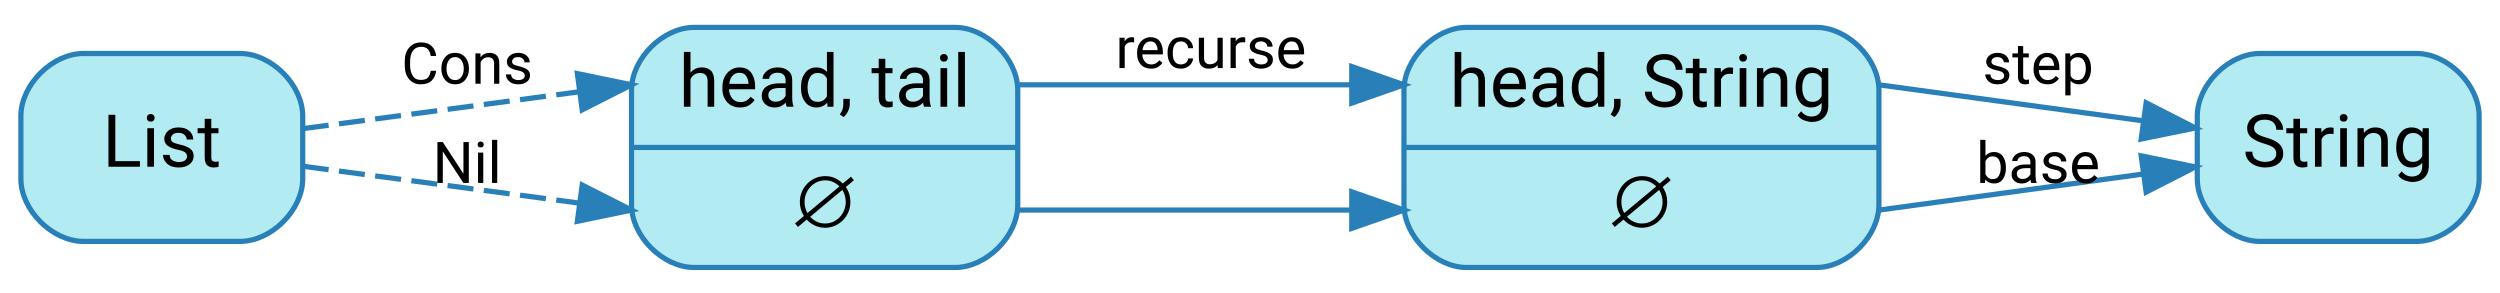
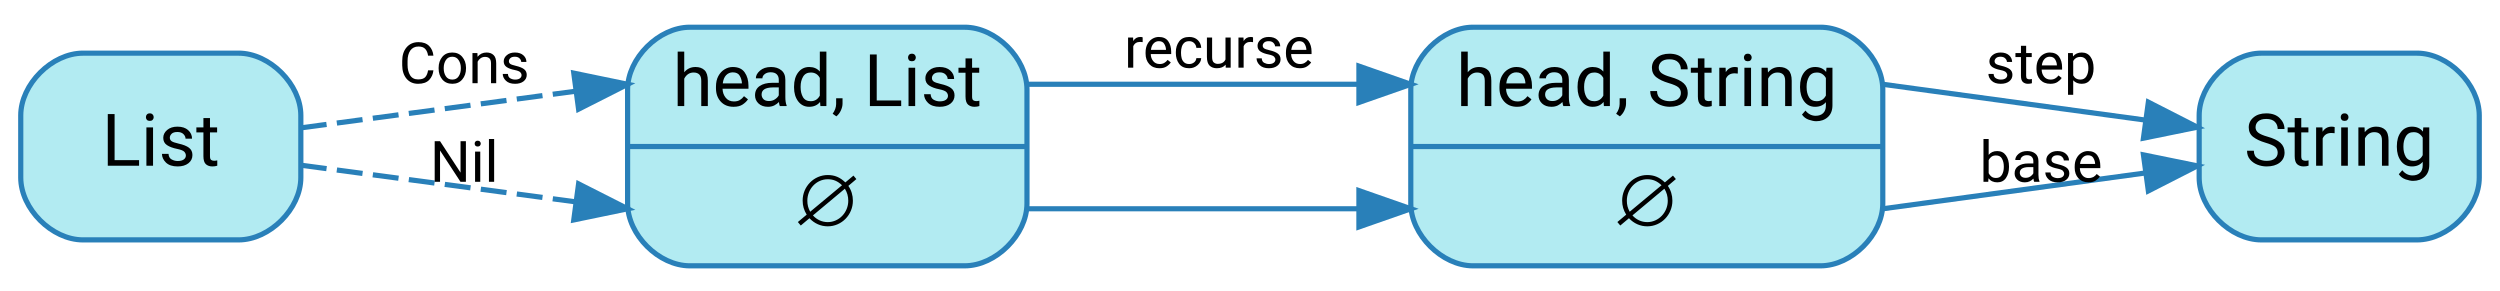
- <svg xmlns="http://www.w3.org/2000/svg" width="479pt" height="56pt" viewBox="0.00 0.00 479.00 55.50">
+ <svg xmlns="http://www.w3.org/2000/svg" width="482pt" height="56pt" viewBox="0.00 0.00 482.00 55.50">
  <g id="graph0" class="graph" transform="scale(1 1) rotate(0) translate(4 51.5)">
    <g id="node1" class="node">
-       <path fill="#b2ebf2" stroke="#2980b9" d="M129,-.5C129,-.5 179,-.5 179,-.5 185,-.5 191,-6.5 191,-12.5 191,-12.5 191,-34.5 191,-34.5 191,-40.5 185,-46.5 179,-46.5 179,-46.5 129,-46.5 129,-46.5 123,-46.5 117,-40.5 117,-34.5 117,-34.5 117,-12.5 117,-12.5 117,-6.5 123,-.5 129,-.5" />
-       <text text-anchor="middle" x="154" y="-31.3" font-family="Segoe UI,Roboto,Helvetica,Arial,sans-serif" font-size="14.00" fill="#000000">head, tail</text>
-       <polyline fill="none" stroke="#2980b9" points="117,-23.5 191,-23.5 " />
-       <text text-anchor="middle" x="154" y="-8.3" font-family="Segoe UI,Roboto,Helvetica,Arial,sans-serif" font-size="14.00" fill="#000000">∅</text>
+       <path fill="#b2ebf2" stroke="#2980b9" d="M129,-.5C129,-.5 182,-.5 182,-.5 188,-.5 194,-6.5 194,-12.5 194,-12.5 194,-34.5 194,-34.5 194,-40.5 188,-46.5 182,-46.5 182,-46.5 129,-46.5 129,-46.5 123,-46.5 117,-40.5 117,-34.5 117,-34.5 117,-12.5 117,-12.5 117,-6.5 123,-.5 129,-.5" />
+       <text text-anchor="middle" x="155.5" y="-31.3" font-family="Segoe UI,Roboto,Helvetica,Arial,sans-serif" font-size="14.00" fill="#000000">head, List</text>
+       <polyline fill="none" stroke="#2980b9" points="117,-23.5 194,-23.5 " />
+       <text text-anchor="middle" x="155.5" y="-8.3" font-family="Segoe UI,Roboto,Helvetica,Arial,sans-serif" font-size="14.00" fill="#000000">∅</text>
    </g>
    <g id="node2" class="node">
-       <path fill="#b2ebf2" stroke="#2980b9" d="M277,-.5C277,-.5 344,-.5 344,-.5 350,-.5 356,-6.5 356,-12.5 356,-12.5 356,-34.5 356,-34.5 356,-40.5 350,-46.5 344,-46.5 344,-46.5 277,-46.5 277,-46.5 271,-46.5 265,-40.5 265,-34.5 265,-34.5 265,-12.5 265,-12.5 265,-6.5 271,-.5 277,-.5" />
-       <text text-anchor="middle" x="310.5" y="-31.3" font-family="Segoe UI,Roboto,Helvetica,Arial,sans-serif" font-size="14.00" fill="#000000">head, String</text>
-       <polyline fill="none" stroke="#2980b9" points="265,-23.5 356,-23.5 " />
-       <text text-anchor="middle" x="310.5" y="-8.3" font-family="Segoe UI,Roboto,Helvetica,Arial,sans-serif" font-size="14.00" fill="#000000">∅</text>
+       <path fill="#b2ebf2" stroke="#2980b9" d="M280,-.5C280,-.5 347,-.5 347,-.5 353,-.5 359,-6.5 359,-12.5 359,-12.5 359,-34.5 359,-34.5 359,-40.5 353,-46.5 347,-46.5 347,-46.5 280,-46.5 280,-46.5 274,-46.5 268,-40.5 268,-34.5 268,-34.5 268,-12.5 268,-12.5 268,-6.5 274,-.5 280,-.5" />
+       <text text-anchor="middle" x="313.5" y="-31.3" font-family="Segoe UI,Roboto,Helvetica,Arial,sans-serif" font-size="14.00" fill="#000000">head, String</text>
+       <polyline fill="none" stroke="#2980b9" points="268,-23.5 359,-23.5 " />
+       <text text-anchor="middle" x="313.5" y="-8.3" font-family="Segoe UI,Roboto,Helvetica,Arial,sans-serif" font-size="14.00" fill="#000000">∅</text>
    </g>
    <g id="edge3" class="edge">
-       <path fill="none" stroke="#2980b9" d="M191,-35.5C191,-35.5 234.377,-35.5 254.711,-35.5" />
-       <polygon fill="#2980b9" stroke="#2980b9" points="255,-39 265,-35.5 255,-32 255,-39" />
-       <text text-anchor="middle" x="228" y="-38.7" font-family="Segoe UI,Roboto,Helvetica,Arial,sans-serif" font-size="11.00" fill="#000000">recurse</text>
+       <path fill="none" stroke="#2980b9" d="M194,-35.5C194,-35.5 237.377,-35.5 257.711,-35.5" />
+       <polygon fill="#2980b9" stroke="#2980b9" points="258,-39 268,-35.5 258,-32 258,-39" />
+       <text text-anchor="middle" x="231" y="-38.7" font-family="Segoe UI,Roboto,Helvetica,Arial,sans-serif" font-size="11.00" fill="#000000">recurse</text>
    </g>
    <g id="edge4" class="edge">
-       <path fill="none" stroke="#2980b9" d="M191,-11.5C191,-11.5 234.377,-11.5 254.711,-11.5" />
-       <polygon fill="#2980b9" stroke="#2980b9" points="255,-15 265,-11.5 255,-8 255,-15" />
+       <path fill="none" stroke="#2980b9" d="M194,-11.5C194,-11.5 237.377,-11.5 257.711,-11.5" />
+       <polygon fill="#2980b9" stroke="#2980b9" points="258,-15 268,-11.5 258,-8 258,-15" />
    </g>
    <g id="node4" class="node">
-       <path fill="#b2ebf2" stroke="#2980b9" d="M459,-41.5C459,-41.5 429,-41.5 429,-41.5 423,-41.5 417,-35.5 417,-29.5 417,-29.5 417,-17.5 417,-17.5 417,-11.5 423,-5.5 429,-5.5 429,-5.5 459,-5.5 459,-5.5 465,-5.5 471,-11.5 471,-17.5 471,-17.5 471,-29.5 471,-29.5 471,-35.5 465,-41.5 459,-41.5" />
-       <text text-anchor="middle" x="444" y="-19.8" font-family="Segoe UI,Roboto,Helvetica,Arial,sans-serif" font-size="14.00" fill="#000000">String</text>
+       <path fill="#b2ebf2" stroke="#2980b9" d="M462,-41.5C462,-41.5 432,-41.5 432,-41.5 426,-41.5 420,-35.5 420,-29.5 420,-29.5 420,-17.5 420,-17.5 420,-11.5 426,-5.5 432,-5.5 432,-5.5 462,-5.5 462,-5.5 468,-5.5 474,-11.5 474,-17.5 474,-17.5 474,-29.5 474,-29.5 474,-35.5 468,-41.5 462,-41.5" />
+       <text text-anchor="middle" x="447" y="-19.8" font-family="Segoe UI,Roboto,Helvetica,Arial,sans-serif" font-size="14.00" fill="#000000">String</text>
    </g>
    <g id="edge5" class="edge">
-       <path fill="none" stroke="#2980b9" d="M356,-35.5C356,-35.5 382.648,-31.866 406.616,-28.598" />
-       <polygon fill="#2980b9" stroke="#2980b9" points="407.203,-32.05 416.639,-27.231 406.257,-25.114 407.203,-32.05" />
-       <text text-anchor="middle" x="386.5" y="-35.7" font-family="Segoe UI,Roboto,Helvetica,Arial,sans-serif" font-size="11.00" fill="#000000">step</text>
+       <path fill="none" stroke="#2980b9" d="M359,-35.5C359,-35.5 385.648,-31.866 409.616,-28.598" />
+       <polygon fill="#2980b9" stroke="#2980b9" points="410.203,-32.05 419.639,-27.231 409.257,-25.114 410.203,-32.05" />
+       <text text-anchor="middle" x="389.5" y="-35.7" font-family="Segoe UI,Roboto,Helvetica,Arial,sans-serif" font-size="11.00" fill="#000000">step</text>
    </g>
    <g id="edge6" class="edge">
-       <path fill="none" stroke="#2980b9" d="M356,-11.5C356,-11.5 382.648,-15.134 406.616,-18.402" />
-       <polygon fill="#2980b9" stroke="#2980b9" points="406.257,-21.886 416.639,-19.769 407.203,-14.95 406.257,-21.886" />
-       <text text-anchor="middle" x="386.5" y="-16.7" font-family="Segoe UI,Roboto,Helvetica,Arial,sans-serif" font-size="11.00" fill="#000000">base</text>
+       <path fill="none" stroke="#2980b9" d="M359,-11.5C359,-11.5 385.648,-15.134 409.616,-18.402" />
+       <polygon fill="#2980b9" stroke="#2980b9" points="409.257,-21.886 419.639,-19.769 410.203,-14.95 409.257,-21.886" />
+       <text text-anchor="middle" x="389.5" y="-16.7" font-family="Segoe UI,Roboto,Helvetica,Arial,sans-serif" font-size="11.00" fill="#000000">base</text>
    </g>
    <g id="node3" class="node">
      <path fill="#b2ebf2" stroke="#2980b9" d="M42,-41.5C42,-41.5 12,-41.5 12,-41.5 6,-41.5 0,-35.5 0,-29.5 0,-29.5 0,-17.5 0,-17.5 0,-11.5 6,-5.5 12,-5.5 12,-5.5 42,-5.5 42,-5.5 48,-5.5 54,-11.5 54,-17.5 54,-17.5 54,-29.5 54,-29.5 54,-35.5 48,-41.5 42,-41.5" />
      <text text-anchor="middle" x="27" y="-19.8" font-family="Segoe UI,Roboto,Helvetica,Arial,sans-serif" font-size="14.00" fill="#000000">List</text>
    </g>
    <g id="edge1" class="edge">
      <path fill="none" stroke="#2980b9" stroke-dasharray="5,2" d="M54.003,-27.1C71.814,-29.475 94.13,-32.451 106.856,-34.148" />
      <polygon fill="#2980b9" stroke="#2980b9" points="106.625,-37.648 117,-35.5 107.55,-30.709 106.625,-37.648" />
      <text text-anchor="middle" x="85.5" y="-35.7" font-family="Segoe UI,Roboto,Helvetica,Arial,sans-serif" font-size="11.00" fill="#000000">Cons</text>
    </g>
    <g id="edge2" class="edge">
      <path fill="none" stroke="#2980b9" stroke-dasharray="5,2" d="M54.003,-19.9C71.814,-17.525 94.13,-14.549 106.856,-12.852" />
      <polygon fill="#2980b9" stroke="#2980b9" points="107.55,-16.291 117,-11.5 106.625,-9.352 107.55,-16.291" />
      <text text-anchor="middle" x="85.5" y="-16.7" font-family="Segoe UI,Roboto,Helvetica,Arial,sans-serif" font-size="11.00" fill="#000000">Nil</text>
    </g>
  </g>
</svg>
